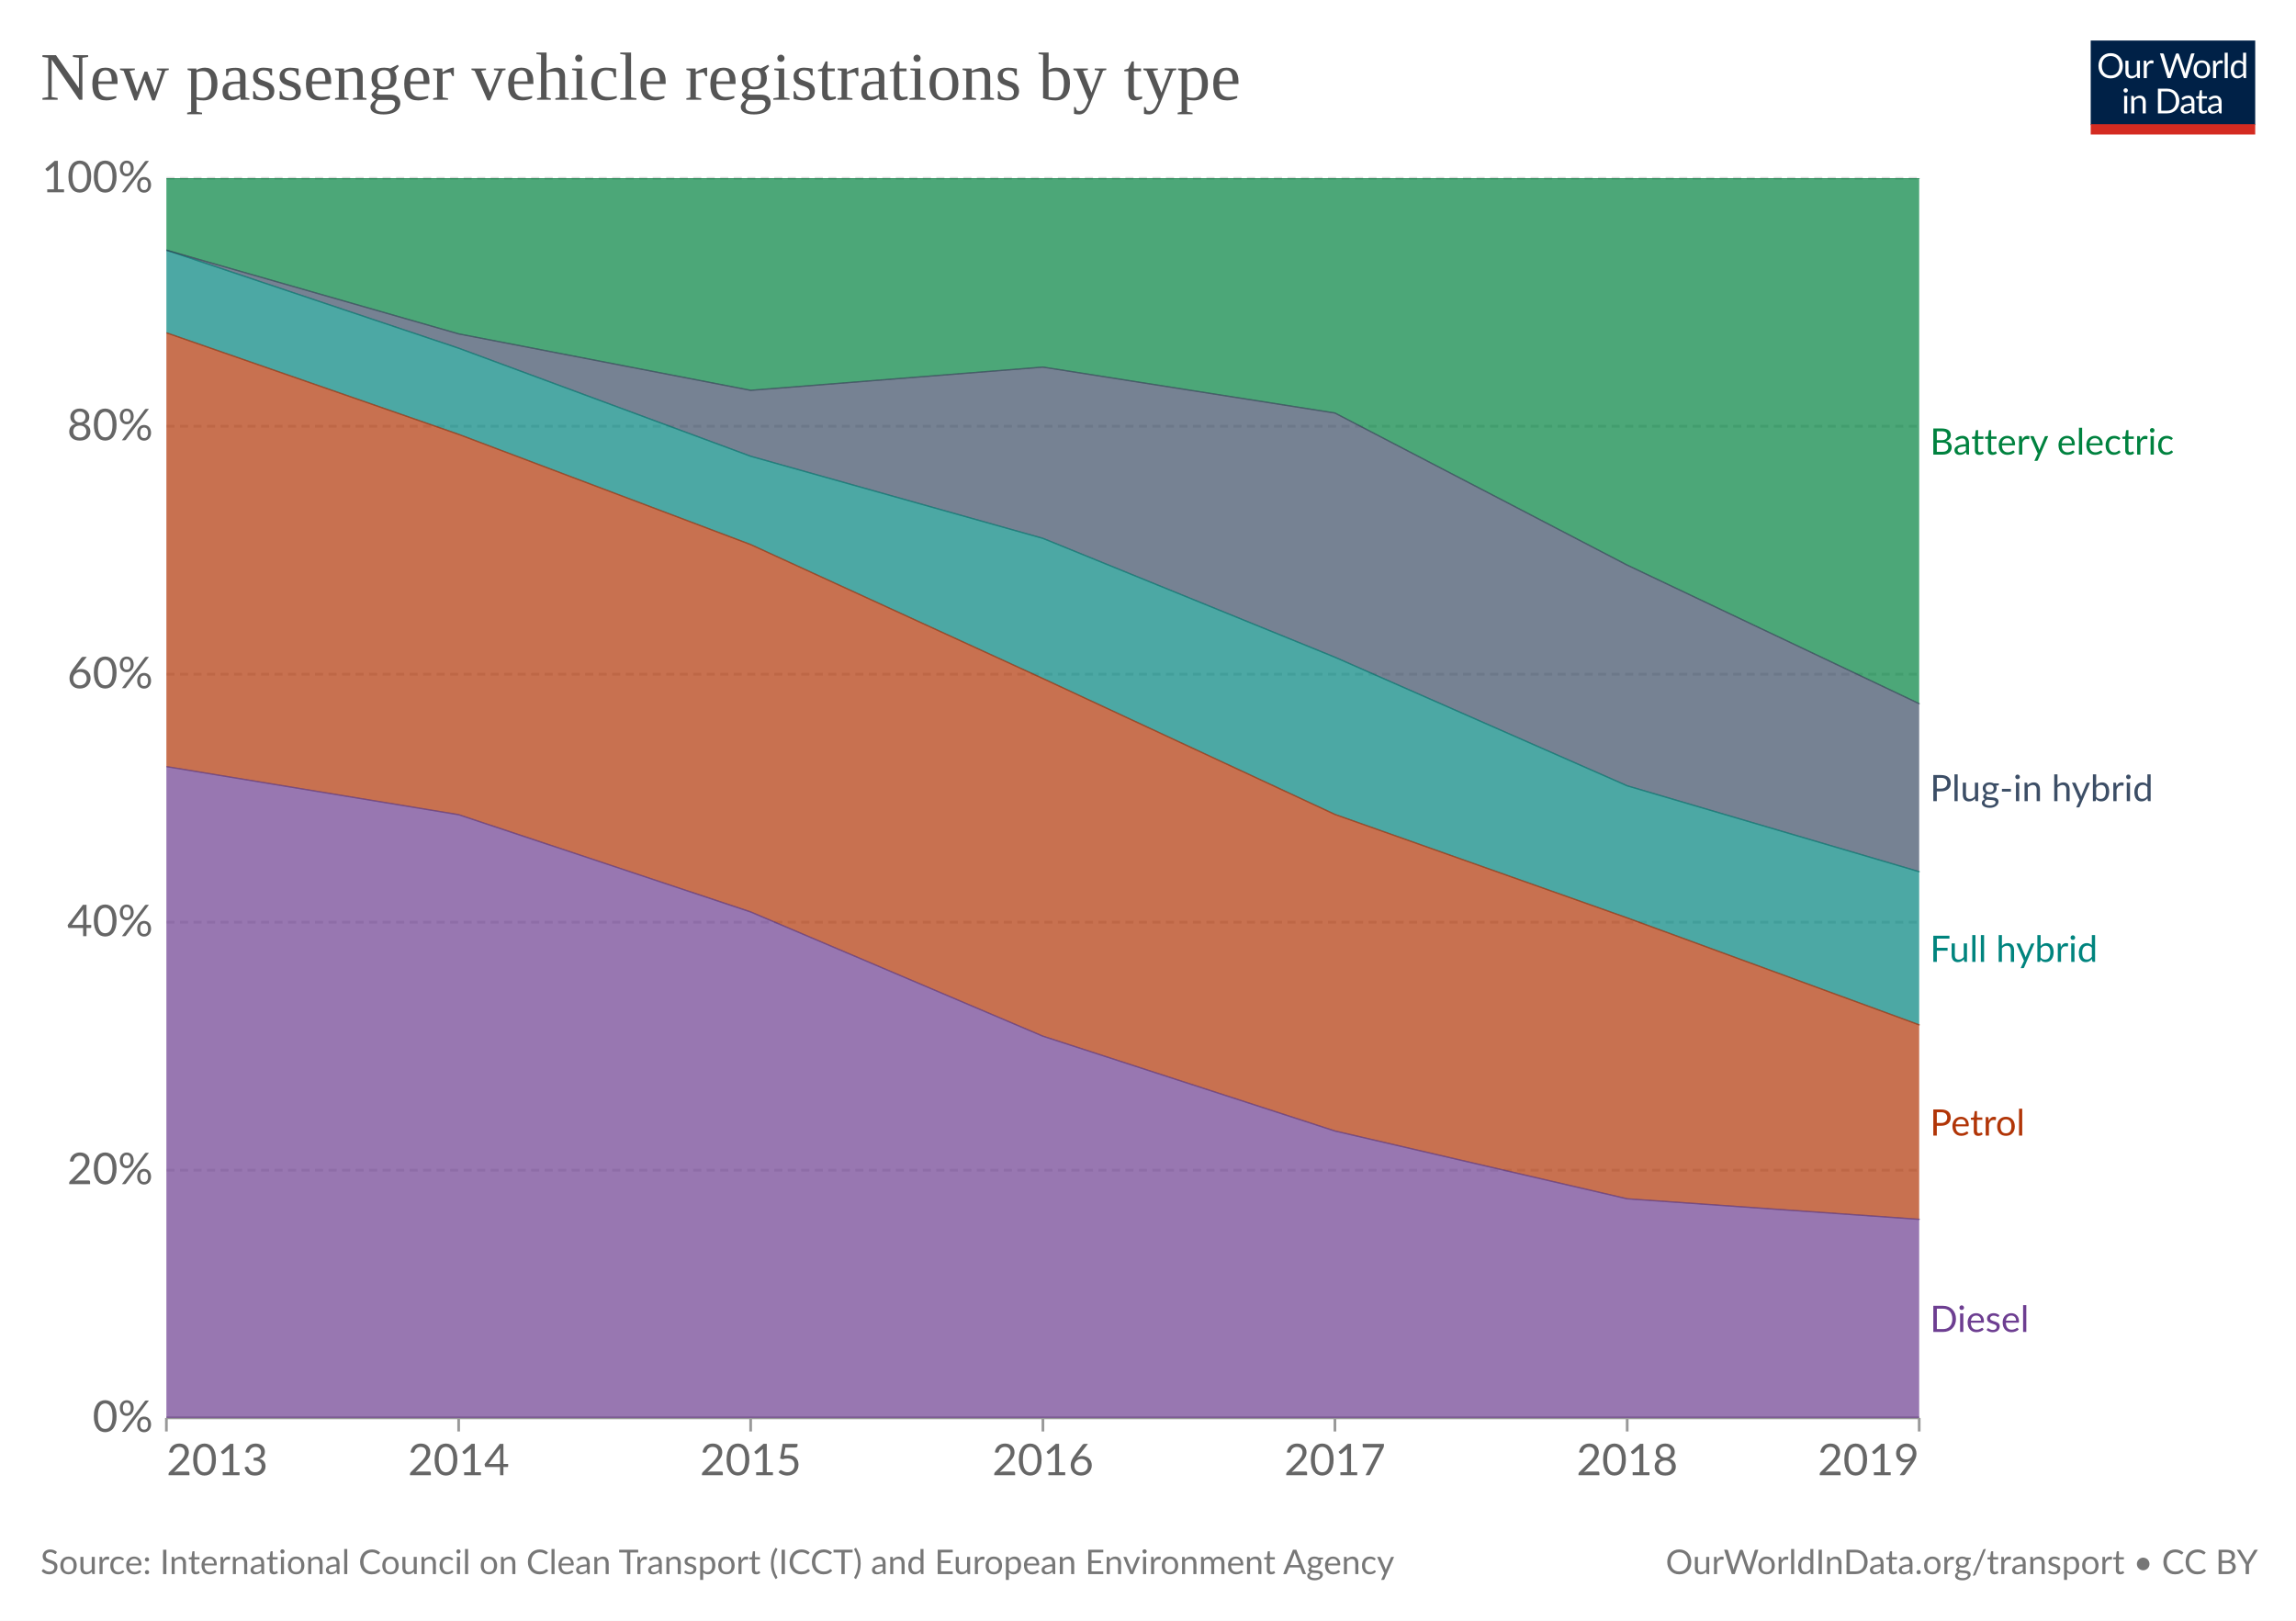
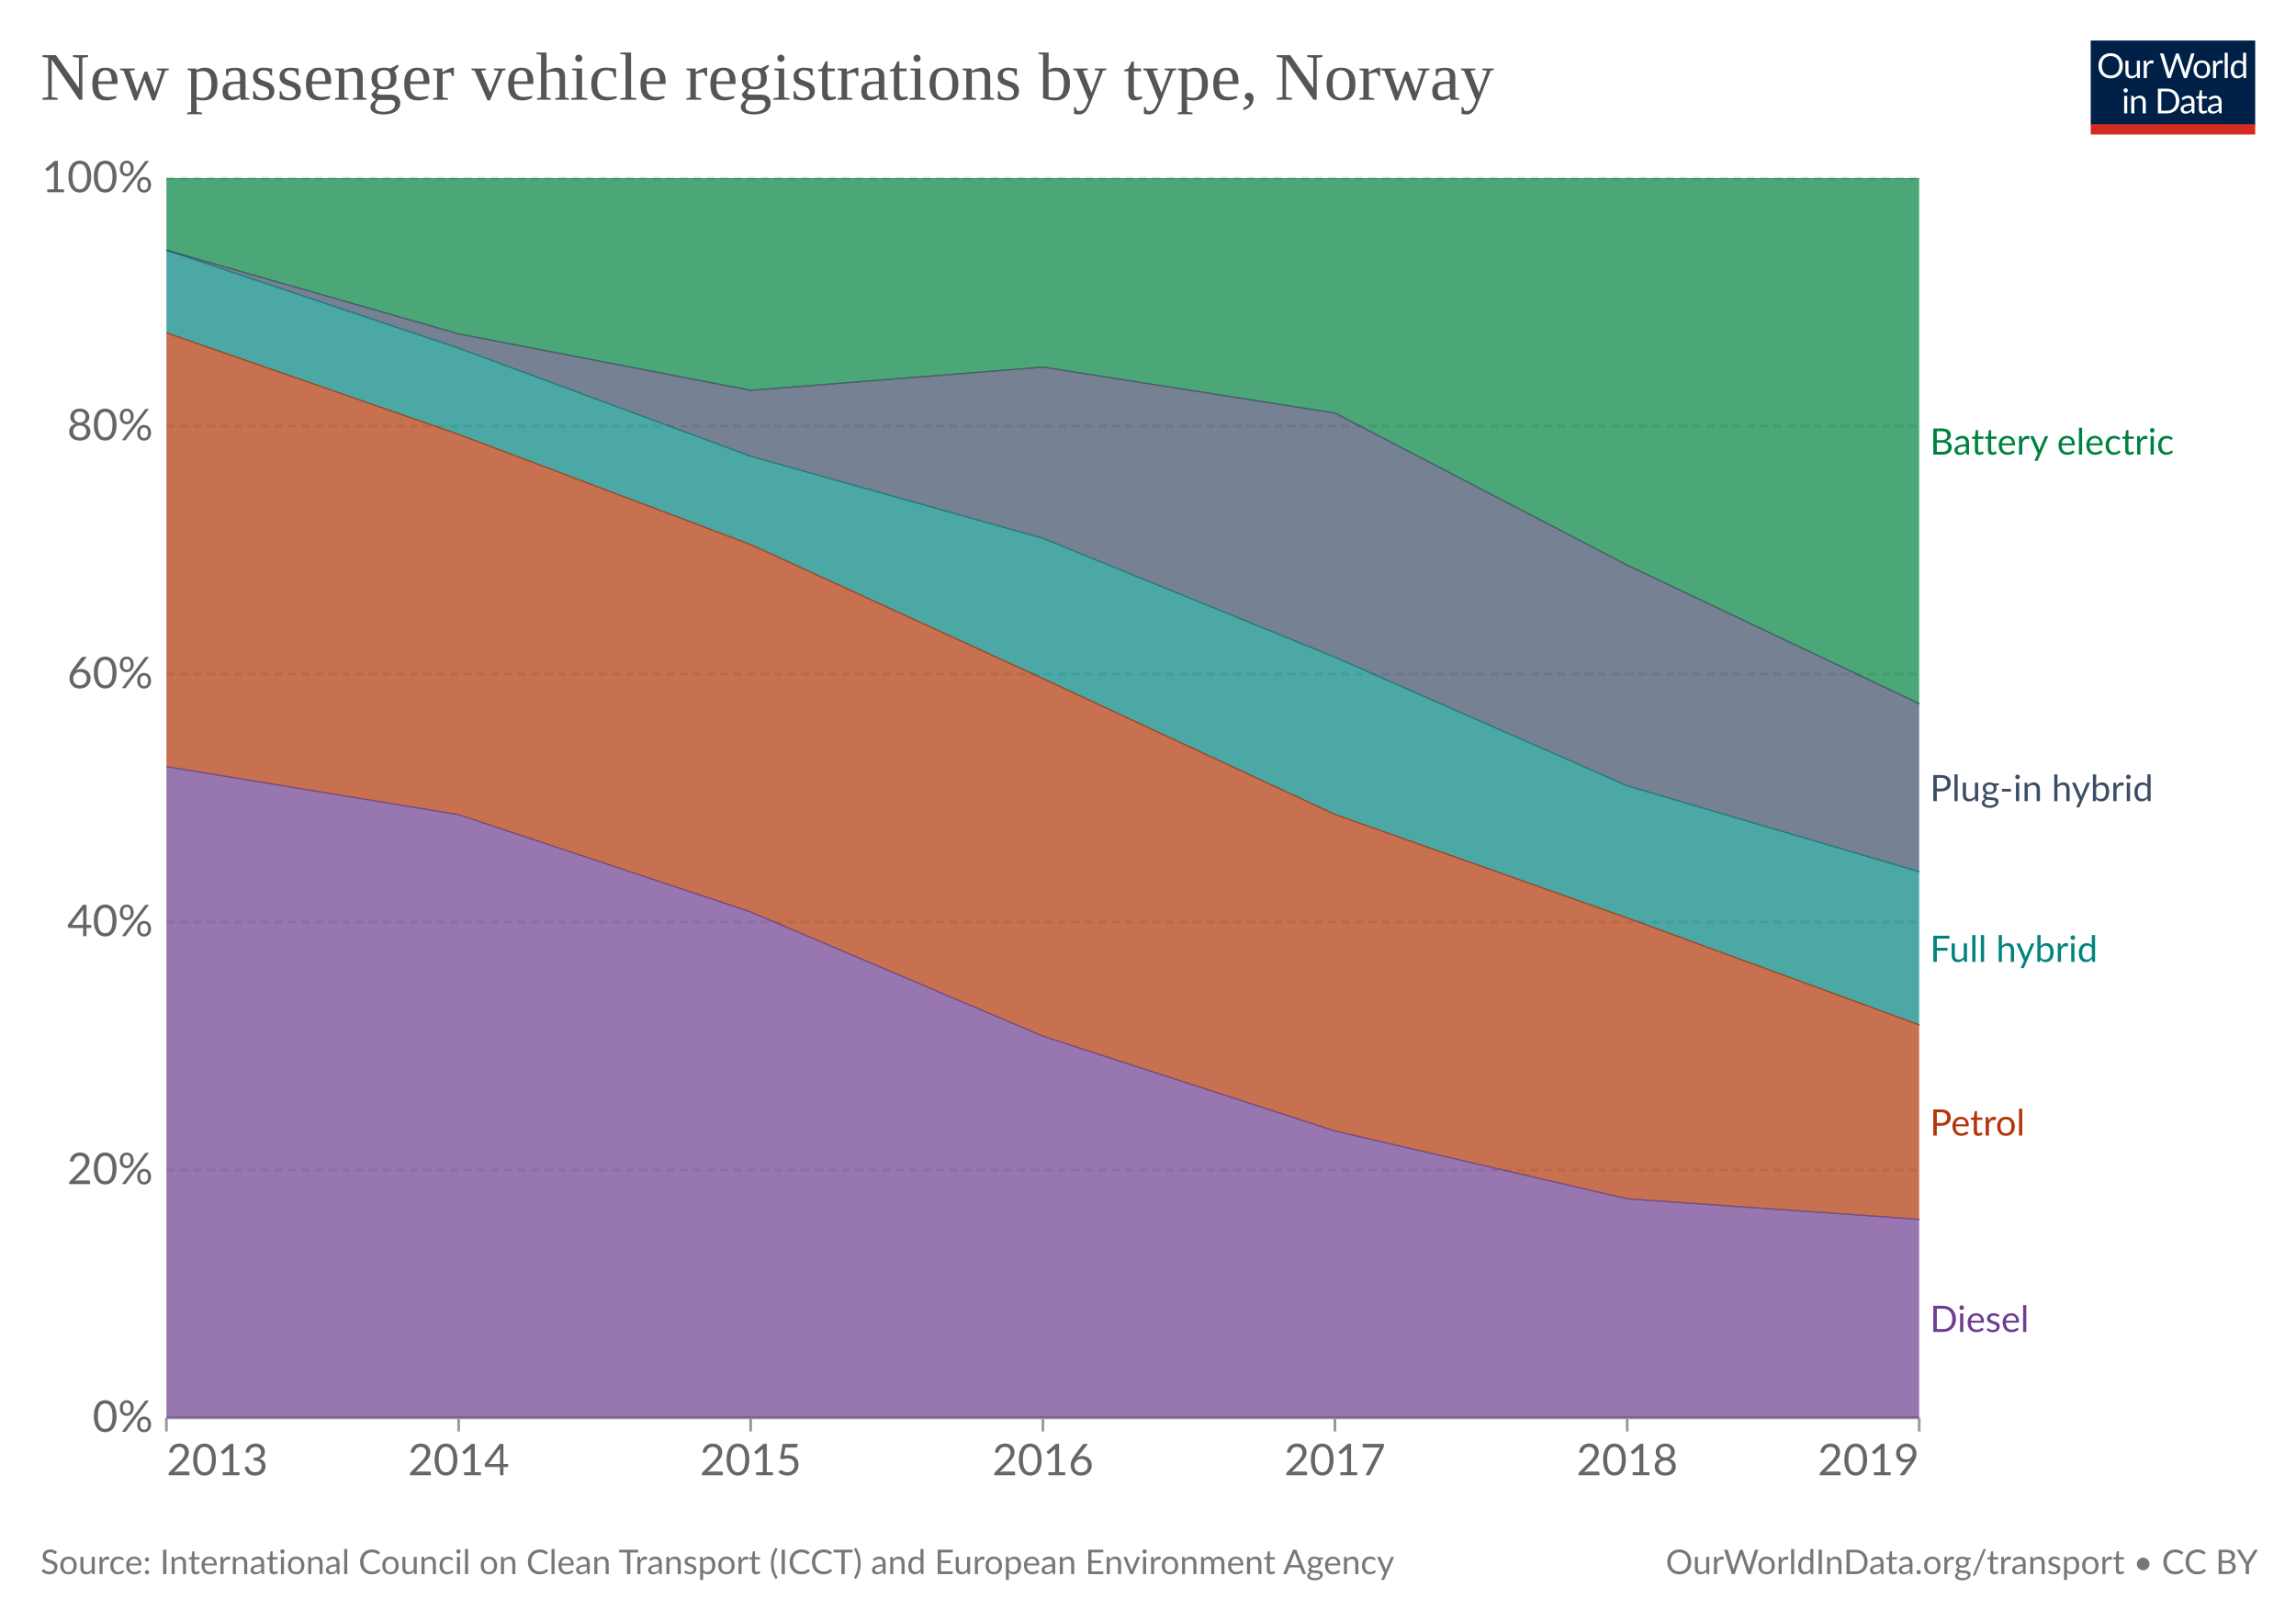
<svg xmlns="http://www.w3.org/2000/svg" version="1.1" style="font-family:Lato, 'Helvetica Neue', Helvetica, Arial, 'Liberation Sans', sans-serif;font-size:18px;background-color:white;text-rendering:geometricPrecision;-webkit-font-smoothing:antialiased" width="850" height="600" viewBox="0 0 850 600">
  <defs>
    <pattern id="noDataPattern" patternUnits="userSpaceOnUse" width="4" height="4" patternTransform="rotate(-45 2 2)">
      <path d="M -1,2 l 6,0" stroke="#ccc" stroke-width="0.7" />
    </pattern>
  </defs>
  <rect class="background-fill" fill="white" width="850" height="600" />
  <g class="HeaderView">
    <g transform="translate(774, 15) scale(0.29)">
      <svg className="owidLog" width="210" height="120" viewBox="0 0 210 120" fill="none">
        <g clip-path="url(#clip0)">
          <path d="M0 0h210v107.89H0V0z" fill="#002147" />
          <path d="M40.98 32.25c0 2.36-.38 4.53-1.12 6.51a14.26 14.26 0 0 1-8.1 8.4c-1.9.78-4.02 1.17-6.34 1.17-2.31 0-4.42-.39-6.33-1.17a14.31 14.31 0 0 1-8.08-8.4 18.29 18.29 0 0 1-1.12-6.51c0-2.36.38-4.53 1.12-6.5.75-1.97 1.8-3.67 3.17-5.1a14.32 14.32 0 0 1 4.9-3.34c1.92-.8 4.03-1.19 6.34-1.19 2.32 0 4.43.4 6.34 1.19 1.92.8 3.56 1.9 4.93 3.34a14.87 14.87 0 0 1 3.17 5.1 18.1 18.1 0 0 1 1.12 6.5zm-4.38 0c0-1.94-.26-3.68-.8-5.22a10.91 10.91 0 0 0-2.24-3.89 9.68 9.68 0 0 0-3.52-2.46 11.95 11.95 0 0 0-4.62-.86c-1.68 0-3.21.28-4.6.86a9.88 9.88 0 0 0-3.54 2.46 10.91 10.91 0 0 0-2.24 3.9c-.53 1.53-.8 3.27-.8 5.2 0 1.94.27 3.68.8 5.22a11.17 11.17 0 0 0 2.24 3.9 10.01 10.01 0 0 0 3.55 2.44c1.38.56 2.9.83 4.6.83s3.24-.27 4.61-.83a9.8 9.8 0 0 0 3.52-2.44 11.17 11.17 0 0 0 2.25-3.9c.53-1.54.8-3.28.8-5.21zm26.22-6.54V48H60.5c-.56 0-.9-.27-1.05-.81l-.31-2.4a12.45 12.45 0 0 1-3.26 2.6c-1.2.64-2.58.96-4.13.96-1.22 0-2.3-.2-3.24-.6a6.52 6.52 0 0 1-2.33-1.7 7.37 7.37 0 0 1-1.43-2.67c-.3-1.04-.46-2.2-.46-3.45V25.7h3.91v14.22c0 1.68.38 2.99 1.15 3.91.77.93 1.96 1.39 3.54 1.39 1.16 0 2.24-.27 3.23-.82a10.42 10.42 0 0 0 2.8-2.28V25.7h3.91zm8.61 4.47a9.94 9.94 0 0 1 2.6-3.56 5.64 5.64 0 0 1 3.76-1.3c.47 0 .92.05 1.34.15.44.1.83.27 1.17.49l-.3 2.92c-.09.37-.3.55-.66.55-.2 0-.5-.04-.9-.13a6.21 6.21 0 0 0-3.24.18 4.23 4.23 0 0 0-1.47.92c-.42.4-.81.9-1.17 1.5-.33.58-.64 1.26-.92 2.02V48H67.7V25.71h2.25c.42 0 .72.08.88.25.16.16.27.44.33.83l.26 3.39zm61.16-13.7L122.75 48h-3.82l-7.99-24.05a21.95 21.95 0 0 1-.42-1.58 38.36 38.36 0 0 1-.44 1.58L102.05 48h-3.83L88.4 16.47h3.54c.38 0 .7.1.95.29.26.2.43.43.5.73l6.52 21.9.28 1.28.29 1.46.3-1.46.38-1.27 7.41-21.91c.1-.25.26-.48.51-.69.27-.22.58-.33.95-.33h1.23c.38 0 .69.1.92.29a1.77 1.77 0 0 1 .53.73l7.4 21.9a28.4 28.4 0 0 1 .68 2.62 29.52 29.52 0 0 1 .52-2.61l6.54-21.91a1.31 1.31 0 0 1 .48-.7c.27-.21.58-.32.95-.32h3.32zm9.35 8.88c1.63 0 3.1.27 4.4.82a9.43 9.43 0 0 1 5.46 5.94c.5 1.4.74 2.98.74 4.73 0 1.76-.25 3.34-.74 4.75a9.43 9.43 0 0 1-5.46 5.92c-1.3.52-2.77.79-4.4.79-1.64 0-3.12-.27-4.44-.8a9.42 9.42 0 0 1-3.35-2.3c-.92-1-1.63-2.2-2.13-3.61-.49-1.41-.73-3-.73-4.75s.24-3.33.73-4.73c.5-1.43 1.2-2.64 2.13-3.63.93-1 2.04-1.77 3.35-2.31 1.32-.55 2.8-.82 4.44-.82zm0 19.89c2.2 0 3.84-.73 4.93-2.2 1.08-1.48 1.63-3.54 1.63-6.18 0-2.66-.55-4.72-1.63-6.2-1.09-1.49-2.73-2.23-4.93-2.23-1.12 0-2.09.2-2.93.57a5.71 5.71 0 0 0-2.06 1.65c-.55.72-.96 1.61-1.24 2.67-.26 1.04-.4 2.22-.4 3.54 0 2.64.55 4.7 1.64 6.18 1.1 1.47 2.76 2.2 4.99 2.2zm17.97-15.07a9.94 9.94 0 0 1 2.6-3.56 5.64 5.64 0 0 1 3.76-1.3c.47 0 .91.05 1.34.15.44.1.83.27 1.16.49l-.28 2.92c-.09.37-.31.55-.66.55-.2 0-.5-.04-.9-.13a6.2 6.2 0 0 0-3.24.18 4.23 4.23 0 0 0-1.47.92c-.43.4-.82.9-1.17 1.5a13.1 13.1 0 0 0-.92 2.02V48h-3.94V25.71h2.24c.43 0 .72.08.88.25.17.16.28.44.33.83l.27 3.39zm15.04-14.59V48h-3.92V15.6h3.92zm19.55 15.43a6.22 6.22 0 0 0-2.38-2.05 6.7 6.7 0 0 0-2.86-.6c-2.07 0-3.66.75-4.77 2.23-1.12 1.48-1.68 3.6-1.68 6.33 0 1.46.13 2.7.38 3.74a7.29 7.29 0 0 0 1.1 2.56 4.35 4.35 0 0 0 1.78 1.45c.7.3 1.5.46 2.4.46 1.29 0 2.41-.3 3.36-.88a9.6 9.6 0 0 0 2.67-2.49V31.02zm3.91-15.43V48h-2.33c-.56 0-.9-.27-1.06-.81l-.35-2.71a12.13 12.13 0 0 1-3.25 2.77 8.28 8.28 0 0 1-4.23 1.06 7.31 7.31 0 0 1-6.14-2.9c-.73-.96-1.3-2.15-1.69-3.57a18.35 18.35 0 0 1 .07-9.48 11.29 11.29 0 0 1 1.89-3.7 8.7 8.7 0 0 1 7.06-3.34 7.96 7.96 0 0 1 6.12 2.62V15.59h3.91zM46.61 70.71V93H42.7V70.71h3.91zm.84-7c0 .39-.08.75-.24 1.09-.15.32-.35.61-.62.88-.25.25-.55.44-.9.59a2.67 2.67 0 0 1-2.16 0 2.9 2.9 0 0 1-1.45-1.47 2.67 2.67 0 0 1 0-2.16c.15-.35.35-.65.6-.9.25-.27.53-.47.85-.62a2.67 2.67 0 0 1 2.16 0c.35.15.65.35.9.62.27.25.47.55.62.9.16.34.24.7.24 1.08zm7.97 10.24c.49-.54 1-1.04 1.54-1.48a9.85 9.85 0 0 1 3.66-1.84 8.96 8.96 0 0 1 5.43.35c.94.4 1.72.97 2.33 1.71.63.74 1.11 1.62 1.43 2.67.32 1.04.49 2.19.49 3.45V93h-3.94V78.81c0-1.69-.4-3-1.17-3.92-.76-.93-1.93-1.4-3.5-1.4-1.15 0-2.24.27-3.25.83-1 .56-1.92 1.31-2.77 2.27V93h-3.94V70.71h2.35c.56 0 .9.28 1.04.82l.3 2.42zm57.7 3.3c0 2.36-.37 4.5-1.11 6.44a14.3 14.3 0 0 1-3.17 4.98c-1.37 1.37-3 2.45-4.93 3.2-1.9.76-4.02 1.13-6.33 1.13H85.8V61.47h11.77c2.31 0 4.42.39 6.33 1.15a13.8 13.8 0 0 1 8.1 8.18 17.75 17.75 0 0 1 1.12 6.45zm-4.37 0c0-1.94-.26-3.67-.8-5.2a10.94 10.94 0 0 0-2.23-3.87 9.57 9.57 0 0 0-3.53-2.42 12.23 12.23 0 0 0-4.61-.83h-7.5v24.62h7.5c1.7 0 3.24-.28 4.61-.84a9.7 9.7 0 0 0 3.53-2.4 10.94 10.94 0 0 0 2.24-3.87c.53-1.53.8-3.26.8-5.2zm19.8 5.72c-1.8.06-3.34.2-4.62.44-1.26.22-2.3.51-3.1.88-.8.36-1.37.8-1.74 1.3-.35.5-.53 1.05-.53 1.67 0 .58.1 1.1.3 1.52a3 3 0 0 0 .76 1.05c.34.27.73.46 1.17.6a6.13 6.13 0 0 0 1.45.17 7.28 7.28 0 0 0 3.5-.81 11.95 11.95 0 0 0 2.82-2.2v-4.62zm-12.65-9.11a12.73 12.73 0 0 1 3.98-2.66c1.43-.59 3-.88 4.73-.88 1.25 0 2.36.2 3.33.61a6.81 6.81 0 0 1 3.94 4.38c.33 1.04.5 2.19.5 3.43V93h-1.74a1.8 1.8 0 0 1-.88-.18c-.2-.13-.36-.38-.48-.74l-.44-2.12-1.72 1.46a9.48 9.48 0 0 1-3.74 1.7c-.69.15-1.46.23-2.3.23-.87 0-1.69-.12-2.45-.35a5.34 5.34 0 0 1-3.34-2.93 6.64 6.64 0 0 1-.49-2.64c0-.88.25-1.72.73-2.53a6.33 6.33 0 0 1 2.35-2.17c1.09-.63 2.5-1.15 4.25-1.54 1.75-.41 3.89-.65 6.42-.7v-1.75c0-1.73-.37-3.03-1.12-3.91-.75-.9-1.84-1.34-3.28-1.34-.97 0-1.78.12-2.44.37-.64.23-1.2.5-1.7.81l-1.23.82c-.33.23-.67.35-1 .35-.27 0-.5-.07-.69-.2a2.1 2.1 0 0 1-.48-.53l-.7-1.25zm27.67 19.5c-1.76 0-3.12-.5-4.07-1.48-.94-.98-1.41-2.4-1.41-4.25V74h-2.68a.9.9 0 0 1-.6-.2c-.16-.14-.24-.36-.24-.66v-1.56l3.65-.46.9-6.89c.05-.22.14-.4.29-.52a.88.88 0 0 1 .62-.22H142v7.67h6.44V74H142v13.38c0 .94.22 1.63.68 2.09.45.45 1.04.68 1.76.68a3.21 3.21 0 0 0 1.85-.53l.55-.35c.16-.12.3-.18.41-.18.2 0 .4.13.55.38l1.15 1.87a7.45 7.45 0 0 1-2.44 1.5 8.53 8.53 0 0 1-2.95.52zm19.68-10.4c-1.8.07-3.34.21-4.62.45-1.26.22-2.3.51-3.1.88-.8.36-1.37.8-1.74 1.3-.35.5-.53 1.05-.53 1.67 0 .58.1 1.1.3 1.52a2.9 2.9 0 0 0 .76 1.05c.34.27.73.46 1.17.6a6.13 6.13 0 0 0 1.45.17 7.3 7.3 0 0 0 3.5-.81 12.04 12.04 0 0 0 2.82-2.2v-4.62zm-12.65-9.1a12.72 12.72 0 0 1 3.99-2.66c1.42-.59 3-.88 4.72-.88 1.25 0 2.36.2 3.33.61a6.81 6.81 0 0 1 3.94 4.38c.33 1.04.5 2.19.5 3.43V93h-1.74a1.8 1.8 0 0 1-.88-.18c-.2-.13-.36-.38-.48-.74l-.44-2.12-1.72 1.46a9.48 9.48 0 0 1-3.74 1.7c-.69.15-1.46.23-2.3.23-.87 0-1.69-.12-2.45-.35a5.33 5.33 0 0 1-3.34-2.93 6.62 6.62 0 0 1-.49-2.64c0-.88.25-1.72.73-2.53a6.33 6.33 0 0 1 2.35-2.17c1.09-.63 2.5-1.15 4.25-1.54 1.74-.41 3.89-.65 6.42-.7v-1.75c0-1.73-.37-3.03-1.12-3.91-.75-.9-1.84-1.34-3.28-1.34-.97 0-1.78.12-2.44.37-.64.23-1.2.5-1.7.81l-1.22.82c-.34.23-.68.35-1.02.35-.26 0-.49-.07-.68-.2a1.88 1.88 0 0 1-.48-.53l-.7-1.25zM40.98 32.25c0 2.36-.38 4.53-1.12 6.51a14.26 14.26 0 0 1-8.1 8.4c-1.9.78-4.02 1.17-6.34 1.17-2.31 0-4.42-.39-6.33-1.17a14.31 14.31 0 0 1-8.08-8.4 18.29 18.29 0 0 1-1.12-6.51c0-2.36.38-4.53 1.12-6.5.75-1.97 1.8-3.67 3.17-5.1a14.32 14.32 0 0 1 4.9-3.34c1.92-.8 4.03-1.19 6.34-1.19 2.32 0 4.43.4 6.34 1.19 1.92.8 3.56 1.9 4.93 3.34a14.87 14.87 0 0 1 3.17 5.1 18.1 18.1 0 0 1 1.12 6.5zm-4.38 0c0-1.94-.26-3.68-.8-5.22a10.91 10.91 0 0 0-2.24-3.89 9.68 9.68 0 0 0-3.52-2.46 11.95 11.95 0 0 0-4.62-.86c-1.68 0-3.21.28-4.6.86a9.88 9.88 0 0 0-3.54 2.46 10.91 10.91 0 0 0-2.24 3.9c-.53 1.53-.8 3.27-.8 5.2 0 1.94.27 3.68.8 5.22a11.17 11.17 0 0 0 2.24 3.9 10.01 10.01 0 0 0 3.55 2.44c1.38.56 2.9.83 4.6.83s3.24-.27 4.61-.83a9.8 9.8 0 0 0 3.52-2.44 11.17 11.17 0 0 0 2.25-3.9c.53-1.54.8-3.28.8-5.21zm26.22-6.54V48H60.5c-.56 0-.9-.27-1.05-.81l-.31-2.4a12.45 12.45 0 0 1-3.26 2.6c-1.2.64-2.58.96-4.13.96-1.22 0-2.3-.2-3.24-.6a6.52 6.52 0 0 1-2.33-1.7 7.37 7.37 0 0 1-1.43-2.67c-.3-1.04-.46-2.2-.46-3.45V25.7h3.91v14.22c0 1.68.38 2.99 1.15 3.91.77.93 1.96 1.39 3.54 1.39 1.16 0 2.24-.27 3.23-.82a10.42 10.42 0 0 0 2.8-2.28V25.7h3.91zm8.61 4.47a9.94 9.94 0 0 1 2.6-3.56 5.64 5.64 0 0 1 3.76-1.3c.47 0 .92.05 1.34.15.44.1.83.27 1.17.49l-.3 2.92c-.09.37-.3.55-.66.55-.2 0-.5-.04-.9-.13a6.21 6.21 0 0 0-3.24.18 4.23 4.23 0 0 0-1.47.92c-.42.4-.81.9-1.17 1.5-.33.58-.64 1.26-.92 2.02V48H67.7V25.71h2.25c.42 0 .72.08.88.25.16.16.27.44.33.83l.26 3.39zm61.16-13.7L122.75 48h-3.82l-7.99-24.05a21.95 21.95 0 0 1-.42-1.58 38.36 38.36 0 0 1-.44 1.58L102.05 48h-3.83L88.4 16.47h3.54c.38 0 .7.1.95.29.26.2.43.43.5.73l6.52 21.9.28 1.28.29 1.46.3-1.46.38-1.27 7.41-21.91c.1-.25.26-.48.51-.69.27-.22.58-.33.95-.33h1.23c.38 0 .69.1.92.29a1.77 1.77 0 0 1 .53.73l7.4 21.9a28.4 28.4 0 0 1 .68 2.62 29.52 29.52 0 0 1 .52-2.61l6.54-21.91a1.31 1.31 0 0 1 .48-.7c.27-.21.58-.32.95-.32h3.32zm9.35 8.88c1.63 0 3.1.27 4.4.82a9.43 9.43 0 0 1 5.46 5.94c.5 1.4.74 2.98.74 4.73 0 1.76-.25 3.34-.74 4.75a9.43 9.43 0 0 1-5.46 5.92c-1.3.52-2.77.79-4.4.79-1.64 0-3.12-.27-4.44-.8a9.42 9.42 0 0 1-3.35-2.3c-.92-1-1.63-2.2-2.13-3.61-.49-1.41-.73-3-.73-4.75s.24-3.33.73-4.73c.5-1.43 1.2-2.64 2.13-3.63.93-1 2.04-1.77 3.35-2.31 1.32-.55 2.8-.82 4.44-.82zm0 19.89c2.2 0 3.84-.73 4.93-2.2 1.08-1.48 1.63-3.54 1.63-6.18 0-2.66-.55-4.72-1.63-6.2-1.09-1.49-2.73-2.23-4.93-2.23-1.12 0-2.09.2-2.93.57a5.71 5.71 0 0 0-2.06 1.65c-.55.72-.96 1.61-1.24 2.67-.26 1.04-.4 2.22-.4 3.54 0 2.64.55 4.7 1.64 6.18 1.1 1.47 2.76 2.2 4.99 2.2zm17.97-15.07a9.94 9.94 0 0 1 2.6-3.56 5.64 5.64 0 0 1 3.76-1.3c.47 0 .91.05 1.34.15.44.1.83.27 1.16.49l-.28 2.92c-.09.37-.31.55-.66.55-.2 0-.5-.04-.9-.13a6.2 6.2 0 0 0-3.24.18 4.23 4.23 0 0 0-1.47.92c-.43.4-.82.9-1.17 1.5a13.1 13.1 0 0 0-.92 2.02V48h-3.94V25.71h2.24c.43 0 .72.08.88.25.17.16.28.44.33.83l.27 3.39zm15.04-14.59V48h-3.92V15.6h3.92zm19.55 15.43a6.22 6.22 0 0 0-2.38-2.05 6.7 6.7 0 0 0-2.86-.6c-2.07 0-3.66.75-4.77 2.23-1.12 1.48-1.68 3.6-1.68 6.33 0 1.46.13 2.7.38 3.74a7.29 7.29 0 0 0 1.1 2.56 4.35 4.35 0 0 0 1.78 1.45c.7.3 1.5.46 2.4.46 1.29 0 2.41-.3 3.36-.88a9.6 9.6 0 0 0 2.67-2.49V31.02zm3.91-15.43V48h-2.33c-.56 0-.9-.27-1.06-.81l-.35-2.71a12.13 12.13 0 0 1-3.25 2.77 8.28 8.28 0 0 1-4.23 1.06 7.31 7.31 0 0 1-6.14-2.9c-.73-.96-1.3-2.15-1.69-3.57a18.35 18.35 0 0 1 .07-9.48 11.29 11.29 0 0 1 1.89-3.7 8.7 8.7 0 0 1 7.06-3.34 7.96 7.96 0 0 1 6.12 2.62V15.59h3.91zM46.61 70.71V93H42.7V70.71h3.91zm.84-7c0 .39-.08.75-.24 1.09-.15.32-.35.61-.62.88-.25.25-.55.44-.9.59a2.67 2.67 0 0 1-2.16 0 2.9 2.9 0 0 1-1.45-1.47 2.67 2.67 0 0 1 0-2.16c.15-.35.35-.65.6-.9.25-.27.53-.47.85-.62a2.67 2.67 0 0 1 2.16 0c.35.15.65.35.9.62.27.25.47.55.62.9.16.34.24.7.24 1.08zm7.97 10.24c.49-.54 1-1.04 1.54-1.48a9.85 9.85 0 0 1 3.66-1.84 8.96 8.96 0 0 1 5.43.35c.94.4 1.72.97 2.33 1.71.63.74 1.11 1.62 1.43 2.67.32 1.04.49 2.19.49 3.45V93h-3.94V78.81c0-1.69-.4-3-1.17-3.92-.76-.93-1.93-1.4-3.5-1.4-1.15 0-2.24.27-3.25.83-1 .56-1.92 1.31-2.77 2.27V93h-3.94V70.71h2.35c.56 0 .9.28 1.04.82l.3 2.42zm57.7 3.3c0 2.36-.37 4.5-1.11 6.44a14.3 14.3 0 0 1-3.17 4.98c-1.37 1.37-3 2.45-4.93 3.2-1.9.76-4.02 1.13-6.33 1.13H85.8V61.47h11.77c2.31 0 4.42.39 6.33 1.15a13.8 13.8 0 0 1 8.1 8.18 17.75 17.75 0 0 1 1.12 6.45zm-4.37 0c0-1.94-.26-3.67-.8-5.2a10.94 10.94 0 0 0-2.23-3.87 9.57 9.57 0 0 0-3.53-2.42 12.23 12.23 0 0 0-4.61-.83h-7.5v24.62h7.5c1.7 0 3.24-.28 4.61-.84a9.7 9.7 0 0 0 3.53-2.4 10.94 10.94 0 0 0 2.24-3.87c.53-1.53.8-3.26.8-5.2zm19.8 5.72c-1.8.06-3.34.2-4.62.44-1.26.22-2.3.51-3.1.88-.8.36-1.37.8-1.74 1.3-.35.5-.53 1.05-.53 1.67 0 .58.1 1.1.3 1.52a3 3 0 0 0 .76 1.05c.34.27.73.46 1.17.6a6.13 6.13 0 0 0 1.45.17 7.28 7.28 0 0 0 3.5-.81 11.95 11.95 0 0 0 2.82-2.2v-4.62zm-12.65-9.11a12.73 12.73 0 0 1 3.98-2.66c1.43-.59 3-.88 4.73-.88 1.25 0 2.36.2 3.33.61a6.81 6.81 0 0 1 3.94 4.38c.33 1.04.5 2.19.5 3.43V93h-1.74a1.8 1.8 0 0 1-.88-.18c-.2-.13-.36-.38-.48-.74l-.44-2.12-1.72 1.46a9.48 9.48 0 0 1-3.74 1.7c-.69.15-1.46.23-2.3.23-.87 0-1.69-.12-2.45-.35a5.34 5.34 0 0 1-3.34-2.93 6.64 6.64 0 0 1-.49-2.64c0-.88.25-1.72.73-2.53a6.33 6.33 0 0 1 2.35-2.17c1.09-.63 2.5-1.15 4.25-1.54 1.75-.41 3.89-.65 6.42-.7v-1.75c0-1.73-.37-3.03-1.12-3.91-.75-.9-1.84-1.34-3.28-1.34-.97 0-1.78.12-2.44.37-.64.23-1.2.5-1.7.81l-1.23.82c-.33.23-.67.35-1 .35-.27 0-.5-.07-.69-.2a2.1 2.1 0 0 1-.48-.53l-.7-1.25zm27.67 19.5c-1.76 0-3.12-.5-4.07-1.48-.94-.98-1.41-2.4-1.41-4.25V74h-2.68a.9.9 0 0 1-.6-.2c-.16-.14-.24-.36-.24-.66v-1.56l3.65-.46.9-6.89c.05-.22.14-.4.29-.52a.88.88 0 0 1 .62-.22H142v7.67h6.44V74H142v13.38c0 .94.22 1.63.68 2.09.45.45 1.04.68 1.76.68a3.21 3.21 0 0 0 1.85-.53l.55-.35c.16-.12.3-.18.41-.18.2 0 .4.13.55.38l1.15 1.87a7.45 7.45 0 0 1-2.44 1.5 8.53 8.53 0 0 1-2.95.52zm19.68-10.4c-1.8.07-3.34.21-4.62.45-1.26.22-2.3.51-3.1.88-.8.36-1.37.8-1.74 1.3-.35.5-.53 1.05-.53 1.67 0 .58.1 1.1.3 1.52a2.9 2.9 0 0 0 .76 1.05c.34.27.73.46 1.17.6a6.13 6.13 0 0 0 1.45.17 7.3 7.3 0 0 0 3.5-.81 12.04 12.04 0 0 0 2.82-2.2v-4.62zm-12.65-9.1a12.72 12.72 0 0 1 3.99-2.66c1.42-.59 3-.88 4.72-.88 1.25 0 2.36.2 3.33.61a6.81 6.81 0 0 1 3.94 4.38c.33 1.04.5 2.19.5 3.43V93h-1.74a1.8 1.8 0 0 1-.88-.18c-.2-.13-.36-.38-.48-.74l-.44-2.12-1.72 1.46a9.48 9.48 0 0 1-3.74 1.7c-.69.15-1.46.23-2.3.23-.87 0-1.69-.12-2.45-.35a5.33 5.33 0 0 1-3.34-2.93 6.62 6.62 0 0 1-.49-2.64c0-.88.25-1.72.73-2.53a6.33 6.33 0 0 1 2.35-2.17c1.09-.63 2.5-1.15 4.25-1.54 1.74-.41 3.89-.65 6.42-.7v-1.75c0-1.73-.37-3.03-1.12-3.91-.75-.9-1.84-1.34-3.28-1.34-.97 0-1.78.12-2.44.37-.64.23-1.2.5-1.7.81l-1.22.82c-.34.23-.68.35-1.02.35-.26 0-.49-.07-.68-.2a1.88 1.88 0 0 1-.48-.53l-.7-1.25zM40.98 32.25c0 2.36-.38 4.53-1.12 6.51a14.26 14.26 0 0 1-8.1 8.4c-1.9.78-4.02 1.17-6.34 1.17-2.31 0-4.42-.39-6.33-1.17a14.31 14.31 0 0 1-8.08-8.4 18.29 18.29 0 0 1-1.12-6.51c0-2.36.38-4.53 1.12-6.5.75-1.97 1.8-3.67 3.17-5.1a14.32 14.32 0 0 1 4.9-3.34c1.92-.8 4.03-1.19 6.34-1.19 2.32 0 4.43.4 6.34 1.19 1.92.8 3.56 1.9 4.93 3.34a14.87 14.87 0 0 1 3.17 5.1 18.1 18.1 0 0 1 1.12 6.5zm-4.38 0c0-1.94-.26-3.68-.8-5.22a10.91 10.91 0 0 0-2.24-3.89 9.68 9.68 0 0 0-3.52-2.46 11.95 11.95 0 0 0-4.62-.86c-1.68 0-3.21.28-4.6.86a9.88 9.88 0 0 0-3.54 2.46 10.91 10.91 0 0 0-2.24 3.9c-.53 1.53-.8 3.27-.8 5.2 0 1.94.27 3.68.8 5.22a11.17 11.17 0 0 0 2.24 3.9 10.01 10.01 0 0 0 3.55 2.44c1.38.56 2.9.83 4.6.83s3.24-.27 4.61-.83a9.8 9.8 0 0 0 3.52-2.44 11.17 11.17 0 0 0 2.25-3.9c.53-1.54.8-3.28.8-5.21zm26.22-6.54V48H60.5c-.56 0-.9-.27-1.05-.81l-.31-2.4a12.45 12.45 0 0 1-3.26 2.6c-1.2.64-2.58.96-4.13.96-1.22 0-2.3-.2-3.24-.6a6.52 6.52 0 0 1-2.33-1.7 7.37 7.37 0 0 1-1.43-2.67c-.3-1.04-.46-2.2-.46-3.45V25.7h3.91v14.22c0 1.68.38 2.99 1.15 3.91.77.93 1.96 1.39 3.54 1.39 1.16 0 2.24-.27 3.23-.82a10.42 10.42 0 0 0 2.8-2.28V25.7h3.91zm8.61 4.47a9.94 9.94 0 0 1 2.6-3.56 5.64 5.64 0 0 1 3.76-1.3c.47 0 .92.05 1.34.15.44.1.83.27 1.17.49l-.3 2.92c-.09.37-.3.55-.66.55-.2 0-.5-.04-.9-.13a6.21 6.21 0 0 0-3.24.18 4.23 4.23 0 0 0-1.47.92c-.42.4-.81.9-1.17 1.5-.33.58-.64 1.26-.92 2.02V48H67.7V25.71h2.25c.42 0 .72.08.88.25.16.16.27.44.33.83l.26 3.39zm61.16-13.7L122.75 48h-3.82l-7.99-24.05a21.95 21.95 0 0 1-.42-1.58 38.36 38.36 0 0 1-.44 1.58L102.05 48h-3.83L88.4 16.47h3.54c.38 0 .7.1.95.29.26.2.43.43.5.73l6.52 21.9.28 1.28.29 1.46.3-1.46.38-1.27 7.41-21.91c.1-.25.26-.48.51-.69.27-.22.58-.33.95-.33h1.23c.38 0 .69.1.92.29a1.77 1.77 0 0 1 .53.73l7.4 21.9a28.4 28.4 0 0 1 .68 2.62 29.52 29.52 0 0 1 .52-2.61l6.54-21.91a1.31 1.31 0 0 1 .48-.7c.27-.21.58-.32.95-.32h3.32zm9.35 8.88c1.63 0 3.1.27 4.4.82a9.43 9.43 0 0 1 5.46 5.94c.5 1.4.74 2.98.74 4.73 0 1.76-.25 3.34-.74 4.75a9.43 9.43 0 0 1-5.46 5.92c-1.3.52-2.77.79-4.4.79-1.64 0-3.12-.27-4.44-.8a9.42 9.42 0 0 1-3.35-2.3c-.92-1-1.63-2.2-2.13-3.61-.49-1.41-.73-3-.73-4.75s.24-3.33.73-4.73c.5-1.43 1.2-2.64 2.13-3.63.93-1 2.04-1.77 3.35-2.31 1.32-.55 2.8-.82 4.44-.82zm0 19.89c2.2 0 3.84-.73 4.93-2.2 1.08-1.48 1.63-3.54 1.63-6.18 0-2.66-.55-4.72-1.63-6.2-1.09-1.49-2.73-2.23-4.93-2.23-1.12 0-2.09.2-2.93.57a5.71 5.71 0 0 0-2.06 1.65c-.55.72-.96 1.61-1.24 2.67-.26 1.04-.4 2.22-.4 3.54 0 2.64.55 4.7 1.64 6.18 1.1 1.47 2.76 2.2 4.99 2.2zm17.97-15.07a9.94 9.94 0 0 1 2.6-3.56 5.64 5.64 0 0 1 3.76-1.3c.47 0 .91.05 1.34.15.44.1.83.27 1.16.49l-.28 2.92c-.09.37-.31.55-.66.55-.2 0-.5-.04-.9-.13a6.2 6.2 0 0 0-3.24.18 4.23 4.23 0 0 0-1.47.92c-.43.4-.82.9-1.17 1.5a13.1 13.1 0 0 0-.92 2.02V48h-3.94V25.71h2.24c.43 0 .72.08.88.25.17.16.28.44.33.83l.27 3.39zm15.04-14.59V48h-3.92V15.6h3.92zm19.55 15.43a6.22 6.22 0 0 0-2.38-2.05 6.7 6.7 0 0 0-2.86-.6c-2.07 0-3.66.75-4.77 2.23-1.12 1.48-1.68 3.6-1.68 6.33 0 1.46.13 2.7.38 3.74a7.29 7.29 0 0 0 1.1 2.56 4.35 4.35 0 0 0 1.78 1.45c.7.3 1.5.46 2.4.46 1.29 0 2.41-.3 3.36-.88a9.6 9.6 0 0 0 2.67-2.49V31.02zm3.91-15.43V48h-2.33c-.56 0-.9-.27-1.06-.81l-.35-2.71a12.13 12.13 0 0 1-3.25 2.77 8.28 8.28 0 0 1-4.23 1.06 7.31 7.31 0 0 1-6.14-2.9c-.73-.96-1.3-2.15-1.69-3.57a18.35 18.35 0 0 1 .07-9.48 11.29 11.29 0 0 1 1.89-3.7 8.7 8.7 0 0 1 7.06-3.34 7.96 7.96 0 0 1 6.12 2.62V15.59h3.91zM46.61 70.71V93H42.7V70.71h3.91zm.84-7c0 .39-.08.75-.24 1.09-.15.32-.35.61-.62.88-.25.25-.55.44-.9.59a2.67 2.67 0 0 1-2.16 0 2.9 2.9 0 0 1-1.45-1.47 2.67 2.67 0 0 1 0-2.16c.15-.35.35-.65.6-.9.25-.27.53-.47.85-.62a2.67 2.67 0 0 1 2.16 0c.35.15.65.35.9.62.27.25.47.55.62.9.16.34.24.7.24 1.08zm7.97 10.24c.49-.54 1-1.04 1.54-1.48a9.85 9.85 0 0 1 3.66-1.84 8.96 8.96 0 0 1 5.43.35c.94.4 1.72.97 2.33 1.71.63.74 1.11 1.62 1.43 2.67.32 1.04.49 2.19.49 3.45V93h-3.94V78.81c0-1.69-.4-3-1.17-3.92-.76-.93-1.93-1.4-3.5-1.4-1.15 0-2.24.27-3.25.83-1 .56-1.92 1.31-2.77 2.27V93h-3.94V70.71h2.35c.56 0 .9.28 1.04.82l.3 2.42zm57.7 3.3c0 2.36-.37 4.5-1.11 6.44a14.3 14.3 0 0 1-3.17 4.98c-1.37 1.37-3 2.45-4.93 3.2-1.9.76-4.02 1.13-6.33 1.13H85.8V61.47h11.77c2.31 0 4.42.39 6.33 1.15a13.8 13.8 0 0 1 8.1 8.18 17.75 17.75 0 0 1 1.12 6.45zm-4.37 0c0-1.94-.26-3.67-.8-5.2a10.94 10.94 0 0 0-2.23-3.87 9.57 9.57 0 0 0-3.53-2.42 12.23 12.23 0 0 0-4.61-.83h-7.5v24.62h7.5c1.7 0 3.24-.28 4.61-.84a9.7 9.7 0 0 0 3.53-2.4 10.94 10.94 0 0 0 2.24-3.87c.53-1.53.8-3.26.8-5.2zm19.8 5.72c-1.8.06-3.34.2-4.62.44-1.26.22-2.3.51-3.1.88-.8.36-1.37.8-1.74 1.3-.35.5-.53 1.05-.53 1.67 0 .58.1 1.1.3 1.52a3 3 0 0 0 .76 1.05c.34.27.73.46 1.17.6a6.13 6.13 0 0 0 1.45.17 7.28 7.28 0 0 0 3.5-.81 11.95 11.95 0 0 0 2.82-2.2v-4.62zm-12.65-9.11a12.73 12.73 0 0 1 3.98-2.66c1.43-.59 3-.88 4.73-.88 1.25 0 2.36.2 3.33.61a6.81 6.81 0 0 1 3.94 4.38c.33 1.04.5 2.19.5 3.43V93h-1.74a1.8 1.8 0 0 1-.88-.18c-.2-.13-.36-.38-.48-.74l-.44-2.12-1.72 1.46a9.48 9.48 0 0 1-3.74 1.7c-.69.15-1.46.23-2.3.23-.87 0-1.69-.12-2.45-.35a5.34 5.34 0 0 1-3.34-2.93 6.64 6.64 0 0 1-.49-2.64c0-.88.25-1.72.73-2.53a6.33 6.33 0 0 1 2.35-2.17c1.09-.63 2.5-1.15 4.25-1.54 1.75-.41 3.89-.65 6.42-.7v-1.75c0-1.73-.37-3.03-1.12-3.91-.75-.9-1.84-1.34-3.28-1.34-.97 0-1.78.12-2.44.37-.64.23-1.2.5-1.7.81l-1.23.82c-.33.23-.67.35-1 .35-.27 0-.5-.07-.69-.2a2.1 2.1 0 0 1-.48-.53l-.7-1.25zm27.67 19.5c-1.76 0-3.12-.5-4.07-1.48-.94-.98-1.41-2.4-1.41-4.25V74h-2.68a.9.9 0 0 1-.6-.2c-.16-.14-.24-.36-.24-.66v-1.56l3.65-.46.9-6.89c.05-.22.14-.4.29-.52a.88.88 0 0 1 .62-.22H142v7.67h6.44V74H142v13.38c0 .94.22 1.63.68 2.09.45.45 1.04.68 1.76.68a3.21 3.21 0 0 0 1.85-.53l.55-.35c.16-.12.3-.18.41-.18.2 0 .4.13.55.38l1.15 1.87a7.45 7.45 0 0 1-2.44 1.5 8.53 8.53 0 0 1-2.95.52zm19.68-10.4c-1.8.07-3.34.21-4.62.45-1.26.22-2.3.51-3.1.88-.8.36-1.37.8-1.74 1.3-.35.5-.53 1.05-.53 1.67 0 .58.1 1.1.3 1.52a2.9 2.9 0 0 0 .76 1.05c.34.27.73.46 1.17.6a6.13 6.13 0 0 0 1.45.17 7.3 7.3 0 0 0 3.5-.81 12.04 12.04 0 0 0 2.82-2.2v-4.62zm-12.65-9.1a12.72 12.72 0 0 1 3.99-2.66c1.42-.59 3-.88 4.72-.88 1.25 0 2.36.2 3.33.61a6.81 6.81 0 0 1 3.94 4.38c.33 1.04.5 2.19.5 3.43V93h-1.74a1.8 1.8 0 0 1-.88-.18c-.2-.13-.36-.38-.48-.74l-.44-2.12-1.72 1.46a9.48 9.48 0 0 1-3.74 1.7c-.69.15-1.46.23-2.3.23-.87 0-1.69-.12-2.45-.35a5.33 5.33 0 0 1-3.34-2.93 6.62 6.62 0 0 1-.49-2.64c0-.88.25-1.72.73-2.53a6.33 6.33 0 0 1 2.35-2.17c1.09-.63 2.5-1.15 4.25-1.54 1.74-.41 3.89-.65 6.42-.7v-1.75c0-1.73-.37-3.03-1.12-3.91-.75-.9-1.84-1.34-3.28-1.34-.97 0-1.78.12-2.44.37-.64.23-1.2.5-1.7.81l-1.22.82c-.34.23-.68.35-1.02.35-.26 0-.49-.07-.68-.2a1.88 1.88 0 0 1-.48-.53l-.7-1.25z" fill="#fff" />
          <path fill="#D42B21" d="M0 106.79h210V120H0z" />
        </g>
        <defs>
          <clipPath id="clip0">
            <path fill="#fff" d="M0 0h210v120H0z" />
          </clipPath>
        </defs>
      </svg>
    </g>
    <a href="http://localhost:3030/grapher/new-vehicles-type-area" style="font-family:'Playfair Display', Georgia, 'Times New Roman', 'Liberation Serif', serif" target="_blank" rel="noopener">
      <text font-size="25.20" x="15.0" y="36.9" fill="#555">
-         <tspan x="15" y="36.924">New passenger vehicle registrations by type</tspan>
+         <tspan x="15" y="36.924">New passenger vehicle registrations by type, Norway</tspan>
      </text>
    </a>
  </g>
  <g class="StackedArea">
    <defs>
      <clipPath id="boundsClip-1">
        <rect x="61.634" y="66" width="820" height="960.28" />
      </clipPath>
    </defs>
    <rect x="15" y="66" width="820" height="480.14" fill="transparent" />
    <g class="DualAxisView">
      <g class="HorizontalAxis">
        <line x1="61.6" y1="524.94" x2="61.6" y2="529.94" stroke="#999" />
        <line x1="710.5" y1="524.94" x2="710.5" y2="529.94" stroke="#999" />
        <line x1="169.8" y1="524.94" x2="169.8" y2="529.94" stroke="#999" />
        <line x1="277.9" y1="524.94" x2="277.9" y2="529.94" stroke="#999" />
        <line x1="386.1" y1="524.94" x2="386.1" y2="529.94" stroke="#999" />
        <line x1="494.2" y1="524.94" x2="494.2" y2="529.94" stroke="#999" />
        <line x1="602.4" y1="524.94" x2="602.4" y2="529.94" stroke="#999" />
        <text x="61.634" y="546.14" fill="#666" text-anchor="start" font-size="16.2">2013</text>
        <text x="710.495" y="546.14" fill="#666" text-anchor="end" font-size="16.2">2019</text>
        <text x="169.8" y="546.14" fill="#666" text-anchor="middle" font-size="16.2">2014</text>
        <text x="277.9" y="546.14" fill="#666" text-anchor="middle" font-size="16.2">2015</text>
        <text x="386.1" y="546.14" fill="#666" text-anchor="middle" font-size="16.2">2016</text>
        <text x="494.2" y="546.14" fill="#666" text-anchor="middle" font-size="16.2">2017</text>
        <text x="602.4" y="546.14" fill="#666" text-anchor="middle" font-size="16.2">2018</text>
      </g>
      <g class="VerticalAxis">
        <text x="56.63" y="524.9" dy=".32em" text-anchor="end" fill="#666" font-size="16.2">0%</text>
        <text x="56.63" y="433.2" dy=".32em" text-anchor="end" fill="#666" font-size="16.2">20%</text>
        <text x="56.63" y="341.4" dy=".32em" text-anchor="end" fill="#666" font-size="16.2">40%</text>
        <text x="56.63" y="249.6" dy=".32em" text-anchor="end" fill="#666" font-size="16.2">60%</text>
        <text x="56.63" y="157.8" dy=".32em" text-anchor="end" fill="#666" font-size="16.2">80%</text>
        <text x="56.63" y="66" dy=".32em" text-anchor="end" fill="#666" font-size="16.2">100%</text>
      </g>
      <g class="AxisGridLines horizontalLines">
        <line x1="61.63" y1="524.9" x2="710.50" y2="524.9" stroke="#999" />
        <line x1="61.63" y1="433.2" x2="710.50" y2="433.2" stroke="#ddd" stroke-dasharray="3,2" />
        <line x1="61.63" y1="341.4" x2="710.50" y2="341.4" stroke="#ddd" stroke-dasharray="3,2" />
        <line x1="61.63" y1="249.6" x2="710.50" y2="249.6" stroke="#ddd" stroke-dasharray="3,2" />
        <line x1="61.63" y1="157.8" x2="710.50" y2="157.8" stroke="#ddd" stroke-dasharray="3,2" />
        <line x1="61.63" y1="66" x2="710.50" y2="66" stroke="#ddd" stroke-dasharray="3,2" />
      </g>
    </g>
    <g clip-path="url(#boundsClip-1)">
      <g class="LineLabels" style="cursor:default">
        <g class="legendMark">
          <rect x="710.495" y="156.55" width="124.505" height="13.5" fill="#fff" opacity="0" />
          <text font-size="13.50" font-weight="400" x="714.5" y="168.3" fill="#00823f">
            <tspan x="714.495" y="168.295">Battery electric</tspan>
          </text>
        </g>
        <g class="legendMark">
          <rect x="710.495" y="284.85" width="117.755" height="13.5" fill="#fff" opacity="0" />
          <text font-size="13.50" font-weight="400" x="714.5" y="296.6" fill="#3c4e66">
            <tspan x="714.495" y="296.595">Plug-in hybrid</tspan>
          </text>
        </g>
        <g class="legendMark">
          <rect x="710.495" y="344.35" width="97.37" height="13.5" fill="#fff" opacity="0" />
          <text font-size="13.50" font-weight="400" x="714.5" y="356.1" fill="#00847e">
            <tspan x="714.495" y="356.095">Full hybrid</tspan>
          </text>
        </g>
        <g class="legendMark">
          <rect x="710.495" y="408.65" width="70.37" height="13.5" fill="#fff" opacity="0" />
          <text font-size="13.50" font-weight="400" x="714.5" y="420.4" fill="#b13507">
            <tspan x="714.495" y="420.395">Petrol</tspan>
          </text>
        </g>
        <g class="legendMark">
          <rect x="710.495" y="481.35" width="72.53" height="13.5" fill="#fff" opacity="0" />
          <text font-size="13.50" font-weight="400" x="714.5" y="493.1" fill="#6d3e91">
            <tspan x="714.495" y="493.095">Diesel</tspan>
          </text>
        </g>
      </g>
      <g class="Areas">
        <rect x="61.634" y="66" width="648.861" height="458.94" opacity="0" fill="rgba(255,255,255,0)" />
        <path class="Diesel-area" stroke-linecap="round" d="M61.6 283.8L169.8 301.6L277.9 337.6L386.1 383.6L494.2 418.7L602.4 443.8L710.5 451.4L710.5 524.94L61.6 524.94" fill="#6d3e91" fill-opacity="0.7" />
        <path class="Petrol-area" stroke-linecap="round" d="M61.6 123.2L169.8 160.8L277.9 201.6L386.1 251.2L494.2 301.5L602.4 339.8L710.5 379.4L710.5 451.4L602.4 443.8L494.2 418.7L386.1 383.6L277.9 337.6L169.8 301.6L61.6 283.8" fill="#b13507" fill-opacity="0.7" />
        <path class="Full-hybrid-area" stroke-linecap="round" d="M61.6 92.6L169.8 128.9L277.9 168.9L386.1 199.3L494.2 243.3L602.4 290.9L710.5 322.7L710.5 379.4L602.4 339.8L494.2 301.5L386.1 251.2L277.9 201.6L169.8 160.8L61.6 123.2" fill="#00847e" fill-opacity="0.7" />
        <path class="Plug__002din-hybrid-area" stroke-linecap="round" d="M61.6 92.6L169.8 123.6L277.9 144.5L386.1 135.9L494.2 152.9L602.4 209.2L710.5 260.5L710.5 322.7L602.4 290.9L494.2 243.3L386.1 199.3L277.9 168.9L169.8 128.9L61.6 92.6" fill="#3c4e66" fill-opacity="0.7" />
        <path class="Battery-electric-area" stroke-linecap="round" d="M61.6 66L169.8 66L277.9 66L386.1 66L494.2 66L602.4 66L710.5 66L710.5 260.5L602.4 209.2L494.2 152.9L386.1 135.9L277.9 144.5L169.8 123.6L61.6 92.6" fill="#00823f" fill-opacity="0.7" />
        <path class="Diesel-border" stroke-linecap="round" d="M61.6 283.8L169.8 301.6L277.9 337.6L386.1 383.6L494.2 418.7L602.4 443.8L710.5 451.4" stroke="rgb(91, 52, 121)" stroke-opacity="0.7" stroke-width="0.5" fill="none" />
        <path class="Petrol-border" stroke-linecap="round" d="M61.6 123.2L169.8 160.8L277.9 201.6L386.1 251.2L494.2 301.5L602.4 339.8L710.5 379.4" stroke="rgb(148, 44, 6)" stroke-opacity="0.7" stroke-width="0.5" fill="none" />
        <path class="Full-hybrid-border" stroke-linecap="round" d="M61.6 92.6L169.8 128.9L277.9 168.9L386.1 199.3L494.2 243.3L602.4 290.9L710.5 322.7" stroke="rgb(0, 110, 105)" stroke-opacity="0.7" stroke-width="0.5" fill="none" />
        <path class="Plug__002din-hybrid-border" stroke-linecap="round" d="M61.6 92.6L169.8 123.6L277.9 144.5L386.1 135.9L494.2 152.9L602.4 209.2L710.5 260.5" stroke="rgb(50, 65, 85)" stroke-opacity="0.7" stroke-width="0.5" fill="none" />
        <path class="Battery-electric-border" stroke-linecap="round" d="M61.6 66L169.8 66L277.9 66L386.1 66L494.2 66L602.4 66L710.5 66" stroke="rgb(0, 109, 53)" stroke-opacity="0.7" stroke-width="0.5" fill="none" />
      </g>
    </g>
  </g>
  <g class="SourcesFooter" style="fill:#777">
    <g style="fill:#777">
      <text font-size="12.60" x="15.0" y="582.7">
        <tspan x="15" y="582.732">Source: International Council on Clean Transport (ICCT) and European Environment Agency</tspan>
      </text>
    </g>
    <text font-size="12.60" x="616.6" y="582.7">
      <tspan x="616.642" y="582.732">
        <a target="_blank" style="fill: #777;" href="https://ourworldindata.org/transport">OurWorldInData.org/transport</a> • <a style="fill: #777;" class="cclogo" href="http://creativecommons.org/licenses/by/4.0/deed.en_US" target="_blank">CC BY</a>
      </tspan>
    </text>
  </g>
</svg>
